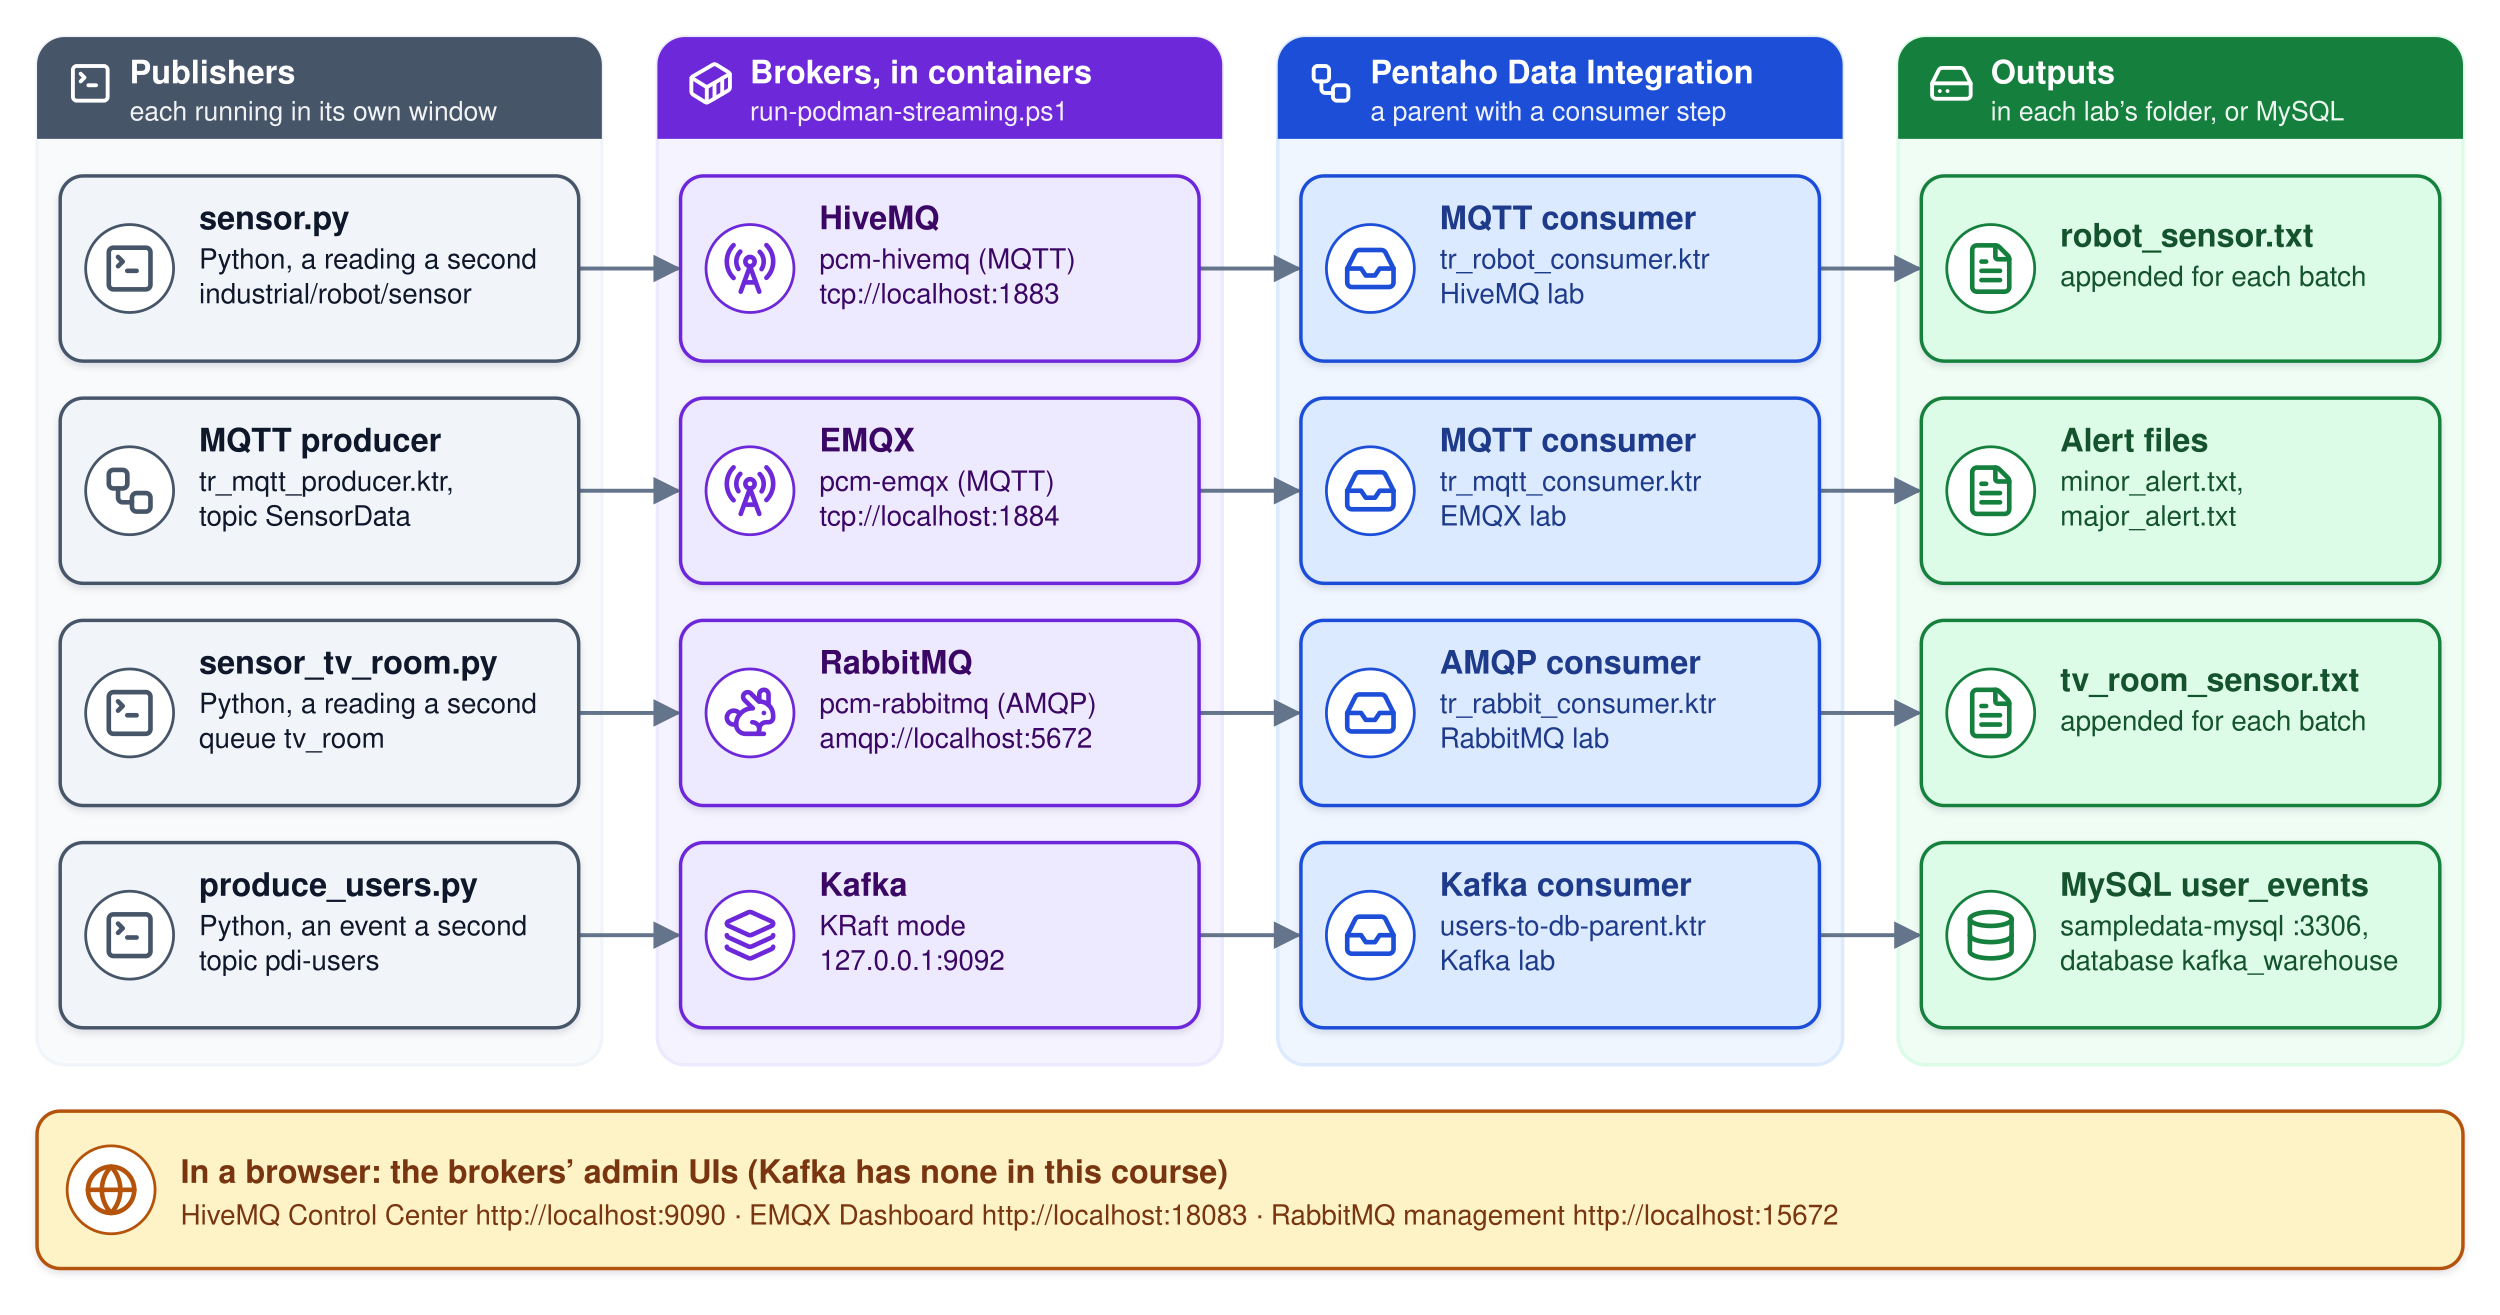
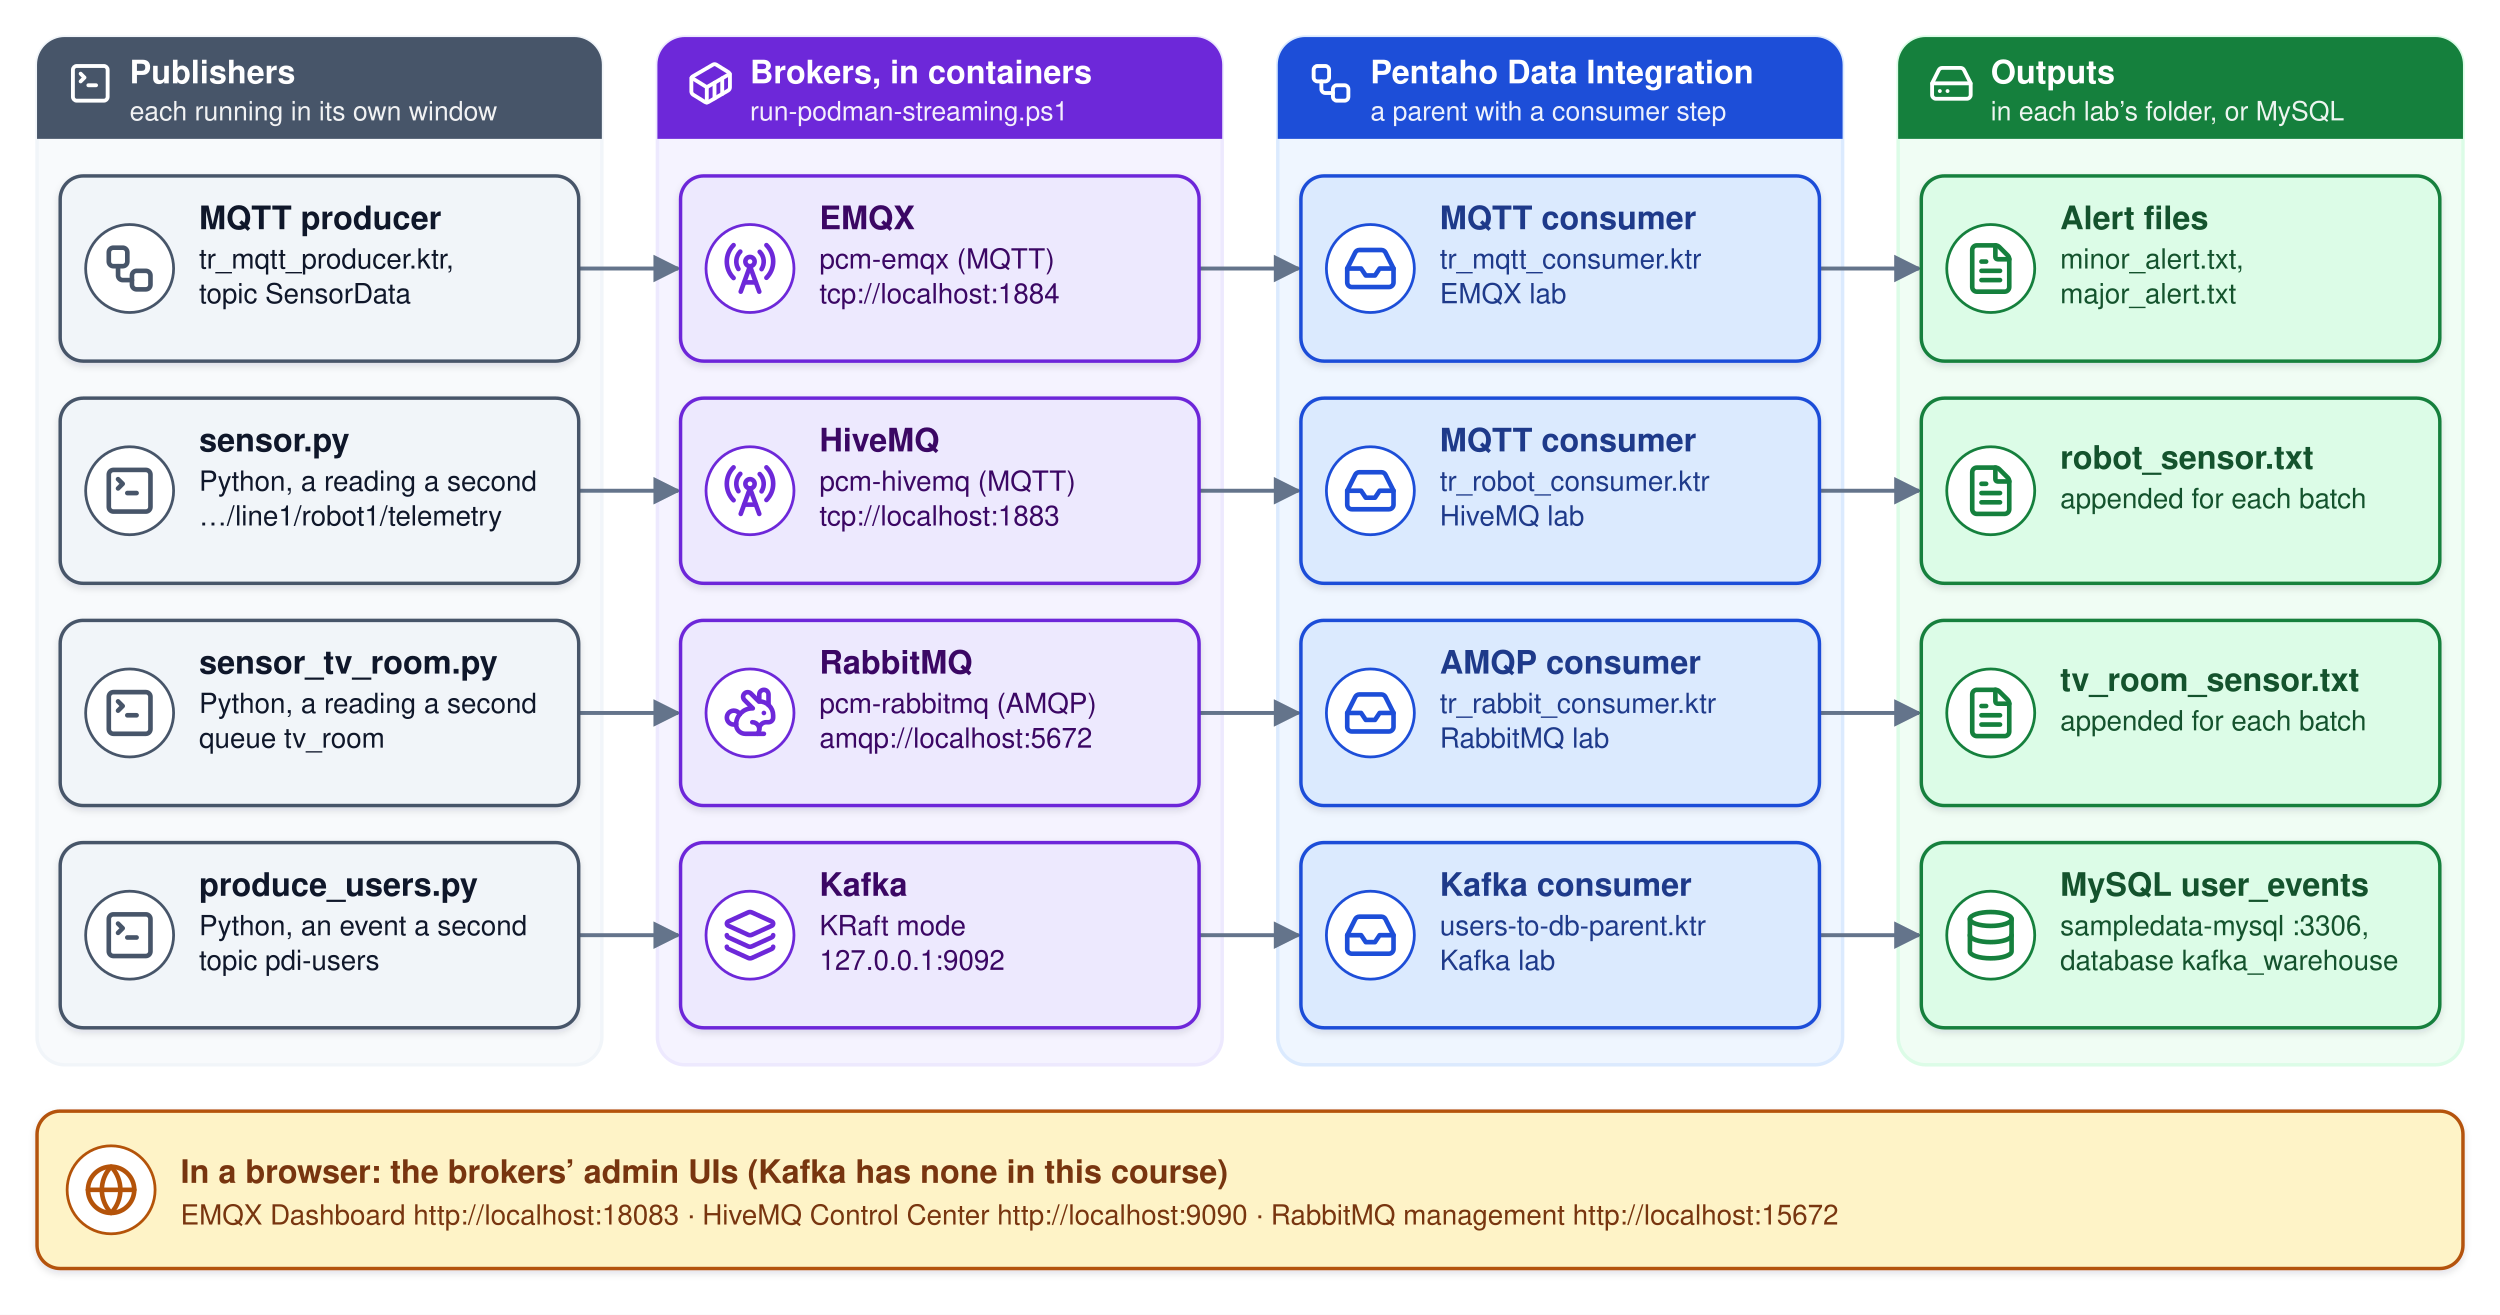
<svg xmlns="http://www.w3.org/2000/svg" width="1080" height="568" viewBox="0 0 1080 568" font-family="Segoe UI, Helvetica, Arial, sans-serif">
  <defs>
    <marker id="arrow" viewBox="0 0 10 10" refX="9" refY="5" markerWidth="7" markerHeight="7" orient="auto-start-reverse">
      <path d="M0 0L10 5L0 10z" fill="#64748b" />
    </marker>
    <filter id="shadow" x="-10%" y="-10%" width="120%" height="140%">
      <feDropShadow dx="0" dy="1.5" stdDeviation="1.5" flood-color="#0f172a" flood-opacity="0.12" />
    </filter>
  </defs>
  <rect width="1080" height="568" fill="#ffffff" />
  <rect x="16" y="16" width="244" height="444" rx="12" fill="#f8fafc" stroke="#f1f5f9" stroke-width="1.5" />
  <path d="M16 28a12 12 0 0 1 12-12h220a12 12 0 0 1 12 12v32h-244z" fill="#475569" />
  <g transform="translate(29 26) scale(0.8333333)" fill="none" stroke="#ffffff" stroke-width="2" stroke-linecap="round" stroke-linejoin="round">
    <path d="m7 11 2-2-2-2" />
    <path d="M11 13h4" />
    <rect width="18" height="18" x="3" y="3" rx="2" ry="2" />
  </g>
  <text x="56" y="36" font-size="14" font-weight="700" fill="#ffffff">Publishers</text>
  <text x="56" y="52" font-size="11.5" fill="#ffffff" opacity="0.92">each running in its own window</text>
  <rect x="284" y="16" width="244" height="444" rx="12" fill="#f5f3ff" stroke="#ede9fe" stroke-width="1.5" />
  <path d="M284 28a12 12 0 0 1 12-12h220a12 12 0 0 1 12 12v32h-244z" fill="#6d28d9" />
  <g transform="translate(297 26) scale(0.8333333)" fill="none" stroke="#ffffff" stroke-width="2" stroke-linecap="round" stroke-linejoin="round">
    <path d="M22 7.7c0-.6-.4-1.2-.8-1.5l-6.3-3.9a1.72 1.72 0 0 0-1.7 0l-10.3 6c-.5.2-.9.8-.9 1.4v6.6c0 .5.4 1.2.8 1.5l6.3 3.9a1.72 1.72 0 0 0 1.7 0l10.3-6c.5-.3.9-1 .9-1.5Z" />
    <path d="M10 21.9V14L2.1 9.1" />
    <path d="m10 14 11.9-6.9" />
    <path d="M14 19.8v-8.1" />
    <path d="M18 17.5V9.4" />
  </g>
  <text x="324" y="36" font-size="14" font-weight="700" fill="#ffffff">Brokers, in containers</text>
  <text x="324" y="52" font-size="11.5" fill="#ffffff" opacity="0.92">run-podman-streaming.ps1</text>
  <rect x="552" y="16" width="244" height="444" rx="12" fill="#eff6ff" stroke="#dbeafe" stroke-width="1.5" />
  <path d="M552 28a12 12 0 0 1 12-12h220a12 12 0 0 1 12 12v32h-244z" fill="#1d4ed8" />
  <g transform="translate(565 26) scale(0.8333333)" fill="none" stroke="#ffffff" stroke-width="2" stroke-linecap="round" stroke-linejoin="round">
    <rect width="8" height="8" x="3" y="3" rx="2" />
    <path d="M7 11v4a2 2 0 0 0 2 2h4" />
    <rect width="8" height="8" x="13" y="13" rx="2" />
  </g>
  <text x="592" y="36" font-size="14" font-weight="700" fill="#ffffff">Pentaho Data Integration</text>
  <text x="592" y="52" font-size="11.5" fill="#ffffff" opacity="0.92">a parent with a consumer step</text>
  <rect x="820" y="16" width="244" height="444" rx="12" fill="#f0fdf4" stroke="#dcfce7" stroke-width="1.5" />
  <path d="M820 28a12 12 0 0 1 12-12h220a12 12 0 0 1 12 12v32h-244z" fill="#15803d" />
  <g transform="translate(833 26) scale(0.8333333)" fill="none" stroke="#ffffff" stroke-width="2" stroke-linecap="round" stroke-linejoin="round">
    <path d="M10 16h.01" />
    <path d="M2.212 11.577a2 2 0 0 0-.212.896V18a2 2 0 0 0 2 2h16a2 2 0 0 0 2-2v-5.527a2 2 0 0 0-.212-.896L18.55 5.11A2 2 0 0 0 16.76 4H7.24a2 2 0 0 0-1.79 1.11z" />
    <path d="M21.946 12.013H2.054" />
    <path d="M6 16h.01" />
  </g>
  <text x="860" y="36" font-size="14" font-weight="700" fill="#ffffff">Outputs</text>
  <text x="860" y="52" font-size="11.5" fill="#ffffff" opacity="0.92">in each lab’s folder, or MySQL</text>
  <path d="M250 116L293 116" fill="none" stroke="#64748b" stroke-width="1.7" marker-end="url(#arrow)" />
  <path d="M518 116L561 116" fill="none" stroke="#64748b" stroke-width="1.7" marker-end="url(#arrow)" />
  <path d="M786 116L829 116" fill="none" stroke="#64748b" stroke-width="1.7" marker-end="url(#arrow)" />
  <path d="M250 212L293 212" fill="none" stroke="#64748b" stroke-width="1.7" marker-end="url(#arrow)" />
  <path d="M518 212L561 212" fill="none" stroke="#64748b" stroke-width="1.7" marker-end="url(#arrow)" />
  <path d="M786 212L829 212" fill="none" stroke="#64748b" stroke-width="1.7" marker-end="url(#arrow)" />
  <path d="M250 308L293 308" fill="none" stroke="#64748b" stroke-width="1.7" marker-end="url(#arrow)" />
  <path d="M518 308L561 308" fill="none" stroke="#64748b" stroke-width="1.7" marker-end="url(#arrow)" />
  <path d="M786 308L829 308" fill="none" stroke="#64748b" stroke-width="1.7" marker-end="url(#arrow)" />
  <path d="M250 404L293 404" fill="none" stroke="#64748b" stroke-width="1.7" marker-end="url(#arrow)" />
  <path d="M518 404L561 404" fill="none" stroke="#64748b" stroke-width="1.7" marker-end="url(#arrow)" />
  <path d="M786 404L829 404" fill="none" stroke="#64748b" stroke-width="1.7" marker-end="url(#arrow)" />
  <rect x="26" y="76" width="224" height="80" rx="10" fill="#f1f5f9" stroke="#475569" stroke-width="1.5" filter="url(#shadow)" />
  <circle cx="56" cy="116" r="19" fill="#ffffff" stroke="#475569" stroke-width="1.2" />
  <g transform="translate(44 104) scale(1)" fill="none" stroke="#475569" stroke-width="2" stroke-linecap="round" stroke-linejoin="round">
-     <path d="m7 11 2-2-2-2" />
-     <path d="M11 13h4" />
-     <rect width="18" height="18" x="3" y="3" rx="2" ry="2" />
-   </g>
-   <text x="86" y="99" font-size="14" font-weight="700" fill="#0f172a">sensor.py</text>
-   <text x="86" y="116" font-size="12" fill="#0f172a">Python, a reading a second</text>
-   <text x="86" y="131" font-size="12" fill="#0f172a">industrial/robot/sensor</text>
+     <rect width="8" height="8" x="3" y="3" rx="2" />
+     <path d="M7 11v4a2 2 0 0 0 2 2h4" />
+     <rect width="8" height="8" x="13" y="13" rx="2" />
+   </g>
+   <text x="86" y="99" font-size="14" font-weight="700" fill="#0f172a">MQTT producer</text>
+   <text x="86" y="116" font-size="12" fill="#0f172a">tr_mqtt_producer.ktr,</text>
+   <text x="86" y="131" font-size="12" fill="#0f172a">topic SensorData</text>
  <rect x="294" y="76" width="224" height="80" rx="10" fill="#ede9fe" stroke="#6d28d9" stroke-width="1.5" filter="url(#shadow)" />
  <circle cx="324" cy="116" r="19" fill="#ffffff" stroke="#6d28d9" stroke-width="1.2" />
  <g transform="translate(312 104) scale(1)" fill="none" stroke="#6d28d9" stroke-width="2" stroke-linecap="round" stroke-linejoin="round">
    <path d="M4.9 16.1C1 12.2 1 5.8 4.9 1.9" />
    <path d="M7.8 4.7a6.14 6.14 0 0 0-.8 7.5" />
    <circle cx="12" cy="9" r="2" />
    <path d="M16.2 4.8c2 2 2.26 5.11.8 7.47" />
    <path d="M19.1 1.9a9.96 9.96 0 0 1 0 14.1" />
    <path d="M9.5 18h5" />
    <path d="m8 22 4-11 4 11" />
  </g>
-   <text x="354" y="99" font-size="14" font-weight="700" fill="#3b0764">HiveMQ</text>
-   <text x="354" y="116" font-size="12" fill="#3b0764">pcm-hivemq (MQTT)</text>
-   <text x="354" y="131" font-size="12" fill="#3b0764">tcp://localhost:1883</text>
+   <text x="354" y="99" font-size="14" font-weight="700" fill="#3b0764">EMQX</text>
+   <text x="354" y="116" font-size="12" fill="#3b0764">pcm-emqx (MQTT)</text>
+   <text x="354" y="131" font-size="12" fill="#3b0764">tcp://localhost:1884</text>
  <rect x="562" y="76" width="224" height="80" rx="10" fill="#dbeafe" stroke="#1d4ed8" stroke-width="1.5" filter="url(#shadow)" />
  <circle cx="592" cy="116" r="19" fill="#ffffff" stroke="#1d4ed8" stroke-width="1.2" />
  <g transform="translate(580 104) scale(1)" fill="none" stroke="#1d4ed8" stroke-width="2" stroke-linecap="round" stroke-linejoin="round">
    <polyline points="22 12 16 12 14 15 10 15 8 12 2 12" />
    <path d="M5.45 5.11 2 12v6a2 2 0 0 0 2 2h16a2 2 0 0 0 2-2v-6l-3.45-6.89A2 2 0 0 0 16.76 4H7.24a2 2 0 0 0-1.79 1.11z" />
  </g>
  <text x="622" y="99" font-size="14" font-weight="700" fill="#1e3a8a">MQTT consumer</text>
-   <text x="622" y="116" font-size="12" fill="#1e3a8a">tr_robot_consumer.ktr</text>
-   <text x="622" y="131" font-size="12" fill="#1e3a8a">HiveMQ lab</text>
+   <text x="622" y="116" font-size="12" fill="#1e3a8a">tr_mqtt_consumer.ktr</text>
+   <text x="622" y="131" font-size="12" fill="#1e3a8a">EMQX lab</text>
  <rect x="830" y="76" width="224" height="80" rx="10" fill="#dcfce7" stroke="#15803d" stroke-width="1.5" filter="url(#shadow)" />
  <circle cx="860" cy="116" r="19" fill="#ffffff" stroke="#15803d" stroke-width="1.2" />
  <g transform="translate(848 104) scale(1)" fill="none" stroke="#15803d" stroke-width="2" stroke-linecap="round" stroke-linejoin="round">
    <path d="M6 22a2 2 0 0 1-2-2V4a2 2 0 0 1 2-2h8a2.4 2.4 0 0 1 1.704.706l3.588 3.588A2.4 2.4 0 0 1 20 8v12a2 2 0 0 1-2 2z" />
    <path d="M14 2v5a1 1 0 0 0 1 1h5" />
    <path d="M10 9H8" />
    <path d="M16 13H8" />
    <path d="M16 17H8" />
  </g>
-   <text x="890" y="106.5" font-size="14" font-weight="700" fill="#14532d">robot_sensor.txt</text>
-   <text x="890" y="123.5" font-size="12" fill="#14532d">appended for each batch</text>
+   <text x="890" y="99" font-size="14" font-weight="700" fill="#14532d">Alert files</text>
+   <text x="890" y="116" font-size="12" fill="#14532d">minor_alert.txt,</text>
+   <text x="890" y="131" font-size="12" fill="#14532d">major_alert.txt</text>
  <rect x="26" y="172" width="224" height="80" rx="10" fill="#f1f5f9" stroke="#475569" stroke-width="1.5" filter="url(#shadow)" />
  <circle cx="56" cy="212" r="19" fill="#ffffff" stroke="#475569" stroke-width="1.2" />
  <g transform="translate(44 200) scale(1)" fill="none" stroke="#475569" stroke-width="2" stroke-linecap="round" stroke-linejoin="round">
-     <rect width="8" height="8" x="3" y="3" rx="2" />
-     <path d="M7 11v4a2 2 0 0 0 2 2h4" />
-     <rect width="8" height="8" x="13" y="13" rx="2" />
-   </g>
-   <text x="86" y="195" font-size="14" font-weight="700" fill="#0f172a">MQTT producer</text>
-   <text x="86" y="212" font-size="12" fill="#0f172a">tr_mqtt_producer.ktr,</text>
-   <text x="86" y="227" font-size="12" fill="#0f172a">topic SensorData</text>
+     <path d="m7 11 2-2-2-2" />
+     <path d="M11 13h4" />
+     <rect width="18" height="18" x="3" y="3" rx="2" ry="2" />
+   </g>
+   <text x="86" y="195" font-size="14" font-weight="700" fill="#0f172a">sensor.py</text>
+   <text x="86" y="212" font-size="12" fill="#0f172a">Python, a reading a second</text>
+   <text x="86" y="227" font-size="12" fill="#0f172a">…/line1/robot1/telemetry</text>
  <rect x="294" y="172" width="224" height="80" rx="10" fill="#ede9fe" stroke="#6d28d9" stroke-width="1.5" filter="url(#shadow)" />
  <circle cx="324" cy="212" r="19" fill="#ffffff" stroke="#6d28d9" stroke-width="1.2" />
  <g transform="translate(312 200) scale(1)" fill="none" stroke="#6d28d9" stroke-width="2" stroke-linecap="round" stroke-linejoin="round">
    <path d="M4.9 16.1C1 12.2 1 5.8 4.9 1.9" />
    <path d="M7.8 4.7a6.14 6.14 0 0 0-.8 7.5" />
    <circle cx="12" cy="9" r="2" />
    <path d="M16.2 4.8c2 2 2.26 5.11.8 7.47" />
    <path d="M19.1 1.9a9.96 9.96 0 0 1 0 14.1" />
    <path d="M9.5 18h5" />
    <path d="m8 22 4-11 4 11" />
  </g>
-   <text x="354" y="195" font-size="14" font-weight="700" fill="#3b0764">EMQX</text>
-   <text x="354" y="212" font-size="12" fill="#3b0764">pcm-emqx (MQTT)</text>
-   <text x="354" y="227" font-size="12" fill="#3b0764">tcp://localhost:1884</text>
+   <text x="354" y="195" font-size="14" font-weight="700" fill="#3b0764">HiveMQ</text>
+   <text x="354" y="212" font-size="12" fill="#3b0764">pcm-hivemq (MQTT)</text>
+   <text x="354" y="227" font-size="12" fill="#3b0764">tcp://localhost:1883</text>
  <rect x="562" y="172" width="224" height="80" rx="10" fill="#dbeafe" stroke="#1d4ed8" stroke-width="1.5" filter="url(#shadow)" />
  <circle cx="592" cy="212" r="19" fill="#ffffff" stroke="#1d4ed8" stroke-width="1.2" />
  <g transform="translate(580 200) scale(1)" fill="none" stroke="#1d4ed8" stroke-width="2" stroke-linecap="round" stroke-linejoin="round">
    <polyline points="22 12 16 12 14 15 10 15 8 12 2 12" />
    <path d="M5.45 5.11 2 12v6a2 2 0 0 0 2 2h16a2 2 0 0 0 2-2v-6l-3.45-6.89A2 2 0 0 0 16.76 4H7.24a2 2 0 0 0-1.79 1.11z" />
  </g>
  <text x="622" y="195" font-size="14" font-weight="700" fill="#1e3a8a">MQTT consumer</text>
-   <text x="622" y="212" font-size="12" fill="#1e3a8a">tr_mqtt_consumer.ktr</text>
-   <text x="622" y="227" font-size="12" fill="#1e3a8a">EMQX lab</text>
+   <text x="622" y="212" font-size="12" fill="#1e3a8a">tr_robot_consumer.ktr</text>
+   <text x="622" y="227" font-size="12" fill="#1e3a8a">HiveMQ lab</text>
  <rect x="830" y="172" width="224" height="80" rx="10" fill="#dcfce7" stroke="#15803d" stroke-width="1.5" filter="url(#shadow)" />
  <circle cx="860" cy="212" r="19" fill="#ffffff" stroke="#15803d" stroke-width="1.2" />
  <g transform="translate(848 200) scale(1)" fill="none" stroke="#15803d" stroke-width="2" stroke-linecap="round" stroke-linejoin="round">
    <path d="M6 22a2 2 0 0 1-2-2V4a2 2 0 0 1 2-2h8a2.4 2.4 0 0 1 1.704.706l3.588 3.588A2.4 2.4 0 0 1 20 8v12a2 2 0 0 1-2 2z" />
    <path d="M14 2v5a1 1 0 0 0 1 1h5" />
    <path d="M10 9H8" />
    <path d="M16 13H8" />
    <path d="M16 17H8" />
  </g>
-   <text x="890" y="195" font-size="14" font-weight="700" fill="#14532d">Alert files</text>
-   <text x="890" y="212" font-size="12" fill="#14532d">minor_alert.txt,</text>
-   <text x="890" y="227" font-size="12" fill="#14532d">major_alert.txt</text>
+   <text x="890" y="202.5" font-size="14" font-weight="700" fill="#14532d">robot_sensor.txt</text>
+   <text x="890" y="219.5" font-size="12" fill="#14532d">appended for each batch</text>
  <rect x="26" y="268" width="224" height="80" rx="10" fill="#f1f5f9" stroke="#475569" stroke-width="1.5" filter="url(#shadow)" />
  <circle cx="56" cy="308" r="19" fill="#ffffff" stroke="#475569" stroke-width="1.2" />
  <g transform="translate(44 296) scale(1)" fill="none" stroke="#475569" stroke-width="2" stroke-linecap="round" stroke-linejoin="round">
    <path d="m7 11 2-2-2-2" />
    <path d="M11 13h4" />
    <rect width="18" height="18" x="3" y="3" rx="2" ry="2" />
  </g>
  <text x="86" y="291" font-size="14" font-weight="700" fill="#0f172a">sensor_tv_room.py</text>
  <text x="86" y="308" font-size="12" fill="#0f172a">Python, a reading a second</text>
  <text x="86" y="323" font-size="12" fill="#0f172a">queue tv_room</text>
  <rect x="294" y="268" width="224" height="80" rx="10" fill="#ede9fe" stroke="#6d28d9" stroke-width="1.5" filter="url(#shadow)" />
  <circle cx="324" cy="308" r="19" fill="#ffffff" stroke="#6d28d9" stroke-width="1.2" />
  <g transform="translate(312 296) scale(1)" fill="none" stroke="#6d28d9" stroke-width="2" stroke-linecap="round" stroke-linejoin="round">
    <path d="M13 16a3 3 0 0 1 2.24 5" />
    <path d="M18 12h.01" />
    <path d="M18 21h-8a4 4 0 0 1-4-4 7 7 0 0 1 7-7h.2L9.6 6.4a1 1 0 1 1 2.8-2.8L15.8 7h.2c3.3 0 6 2.7 6 6v1a2 2 0 0 1-2 2h-1a3 3 0 0 0-3 3" />
    <path d="M20 8.54V4a2 2 0 1 0-4 0v3" />
    <path d="M7.612 12.524a3 3 0 1 0-1.6 4.3" />
  </g>
  <text x="354" y="291" font-size="14" font-weight="700" fill="#3b0764">RabbitMQ</text>
  <text x="354" y="308" font-size="12" fill="#3b0764">pcm-rabbitmq (AMQP)</text>
  <text x="354" y="323" font-size="12" fill="#3b0764">amqp://localhost:5672</text>
  <rect x="562" y="268" width="224" height="80" rx="10" fill="#dbeafe" stroke="#1d4ed8" stroke-width="1.5" filter="url(#shadow)" />
  <circle cx="592" cy="308" r="19" fill="#ffffff" stroke="#1d4ed8" stroke-width="1.2" />
  <g transform="translate(580 296) scale(1)" fill="none" stroke="#1d4ed8" stroke-width="2" stroke-linecap="round" stroke-linejoin="round">
    <polyline points="22 12 16 12 14 15 10 15 8 12 2 12" />
    <path d="M5.45 5.11 2 12v6a2 2 0 0 0 2 2h16a2 2 0 0 0 2-2v-6l-3.45-6.89A2 2 0 0 0 16.76 4H7.24a2 2 0 0 0-1.79 1.11z" />
  </g>
  <text x="622" y="291" font-size="14" font-weight="700" fill="#1e3a8a">AMQP consumer</text>
  <text x="622" y="308" font-size="12" fill="#1e3a8a">tr_rabbit_consumer.ktr</text>
  <text x="622" y="323" font-size="12" fill="#1e3a8a">RabbitMQ lab</text>
  <rect x="830" y="268" width="224" height="80" rx="10" fill="#dcfce7" stroke="#15803d" stroke-width="1.5" filter="url(#shadow)" />
  <circle cx="860" cy="308" r="19" fill="#ffffff" stroke="#15803d" stroke-width="1.2" />
  <g transform="translate(848 296) scale(1)" fill="none" stroke="#15803d" stroke-width="2" stroke-linecap="round" stroke-linejoin="round">
    <path d="M6 22a2 2 0 0 1-2-2V4a2 2 0 0 1 2-2h8a2.4 2.4 0 0 1 1.704.706l3.588 3.588A2.4 2.4 0 0 1 20 8v12a2 2 0 0 1-2 2z" />
    <path d="M14 2v5a1 1 0 0 0 1 1h5" />
    <path d="M10 9H8" />
    <path d="M16 13H8" />
    <path d="M16 17H8" />
  </g>
  <text x="890" y="298.5" font-size="14" font-weight="700" fill="#14532d">tv_room_sensor.txt</text>
  <text x="890" y="315.5" font-size="12" fill="#14532d">appended for each batch</text>
  <rect x="26" y="364" width="224" height="80" rx="10" fill="#f1f5f9" stroke="#475569" stroke-width="1.5" filter="url(#shadow)" />
  <circle cx="56" cy="404" r="19" fill="#ffffff" stroke="#475569" stroke-width="1.2" />
  <g transform="translate(44 392) scale(1)" fill="none" stroke="#475569" stroke-width="2" stroke-linecap="round" stroke-linejoin="round">
    <path d="m7 11 2-2-2-2" />
    <path d="M11 13h4" />
    <rect width="18" height="18" x="3" y="3" rx="2" ry="2" />
  </g>
  <text x="86" y="387" font-size="14" font-weight="700" fill="#0f172a">produce_users.py</text>
  <text x="86" y="404" font-size="12" fill="#0f172a">Python, an event a second</text>
  <text x="86" y="419" font-size="12" fill="#0f172a">topic pdi-users</text>
  <rect x="294" y="364" width="224" height="80" rx="10" fill="#ede9fe" stroke="#6d28d9" stroke-width="1.5" filter="url(#shadow)" />
  <circle cx="324" cy="404" r="19" fill="#ffffff" stroke="#6d28d9" stroke-width="1.2" />
  <g transform="translate(312 392) scale(1)" fill="none" stroke="#6d28d9" stroke-width="2" stroke-linecap="round" stroke-linejoin="round">
    <path d="M12.83 2.18a2 2 0 0 0-1.66 0L2.6 6.08a1 1 0 0 0 0 1.83l8.58 3.91a2 2 0 0 0 1.66 0l8.58-3.9a1 1 0 0 0 0-1.83z" />
    <path d="M2 12a1 1 0 0 0 .58.91l8.6 3.91a2 2 0 0 0 1.65 0l8.58-3.9A1 1 0 0 0 22 12" />
    <path d="M2 17a1 1 0 0 0 .58.91l8.6 3.91a2 2 0 0 0 1.65 0l8.58-3.9A1 1 0 0 0 22 17" />
  </g>
  <text x="354" y="387" font-size="14" font-weight="700" fill="#3b0764">Kafka</text>
  <text x="354" y="404" font-size="12" fill="#3b0764">KRaft mode</text>
  <text x="354" y="419" font-size="12" fill="#3b0764">127.0.0.1:9092</text>
  <rect x="562" y="364" width="224" height="80" rx="10" fill="#dbeafe" stroke="#1d4ed8" stroke-width="1.5" filter="url(#shadow)" />
  <circle cx="592" cy="404" r="19" fill="#ffffff" stroke="#1d4ed8" stroke-width="1.2" />
  <g transform="translate(580 392) scale(1)" fill="none" stroke="#1d4ed8" stroke-width="2" stroke-linecap="round" stroke-linejoin="round">
    <polyline points="22 12 16 12 14 15 10 15 8 12 2 12" />
    <path d="M5.45 5.11 2 12v6a2 2 0 0 0 2 2h16a2 2 0 0 0 2-2v-6l-3.45-6.89A2 2 0 0 0 16.76 4H7.24a2 2 0 0 0-1.79 1.11z" />
  </g>
  <text x="622" y="387" font-size="14" font-weight="700" fill="#1e3a8a">Kafka consumer</text>
  <text x="622" y="404" font-size="12" fill="#1e3a8a">users-to-db-parent.ktr</text>
  <text x="622" y="419" font-size="12" fill="#1e3a8a">Kafka lab</text>
  <rect x="830" y="364" width="224" height="80" rx="10" fill="#dcfce7" stroke="#15803d" stroke-width="1.5" filter="url(#shadow)" />
  <circle cx="860" cy="404" r="19" fill="#ffffff" stroke="#15803d" stroke-width="1.2" />
  <g transform="translate(848 392) scale(1)" fill="none" stroke="#15803d" stroke-width="2" stroke-linecap="round" stroke-linejoin="round">
    <ellipse cx="12" cy="5" rx="9" ry="3" />
    <path d="M3 5V19A9 3 0 0 0 21 19V5" />
    <path d="M3 12A9 3 0 0 0 21 12" />
  </g>
  <text x="890" y="387" font-size="14" font-weight="700" fill="#14532d">MySQL user_events</text>
  <text x="890" y="404" font-size="12" fill="#14532d">sampledata-mysql :3306,</text>
  <text x="890" y="419" font-size="12" fill="#14532d">database kafka_warehouse</text>
  <rect x="16" y="480" width="1048" height="68" rx="10" fill="#fef3c7" stroke="#b45309" stroke-width="1.5" filter="url(#shadow)" />
  <circle cx="48" cy="514" r="19" fill="#ffffff" stroke="#b45309" stroke-width="1.2" />
  <g transform="translate(36 502) scale(1)" fill="none" stroke="#b45309" stroke-width="2" stroke-linecap="round" stroke-linejoin="round">
    <circle cx="12" cy="12" r="10" />
    <path d="M12 2a14.5 14.5 0 0 0 0 20 14.5 14.5 0 0 0 0-20" />
    <path d="M2 12h20" />
  </g>
  <text x="78" y="511" font-size="14" font-weight="700" fill="#78350f">In a browser: the brokers’ admin UIs (Kafka has none in this course)</text>
-   <text x="78" y="529" font-size="12" fill="#78350f">HiveMQ Control Center http://localhost:9090  ·  EMQX Dashboard http://localhost:18083  ·  RabbitMQ management http://localhost:15672</text>
+   <text x="78" y="529" font-size="12" fill="#78350f">EMQX Dashboard http://localhost:18083  ·  HiveMQ Control Center http://localhost:9090  ·  RabbitMQ management http://localhost:15672</text>
</svg>
